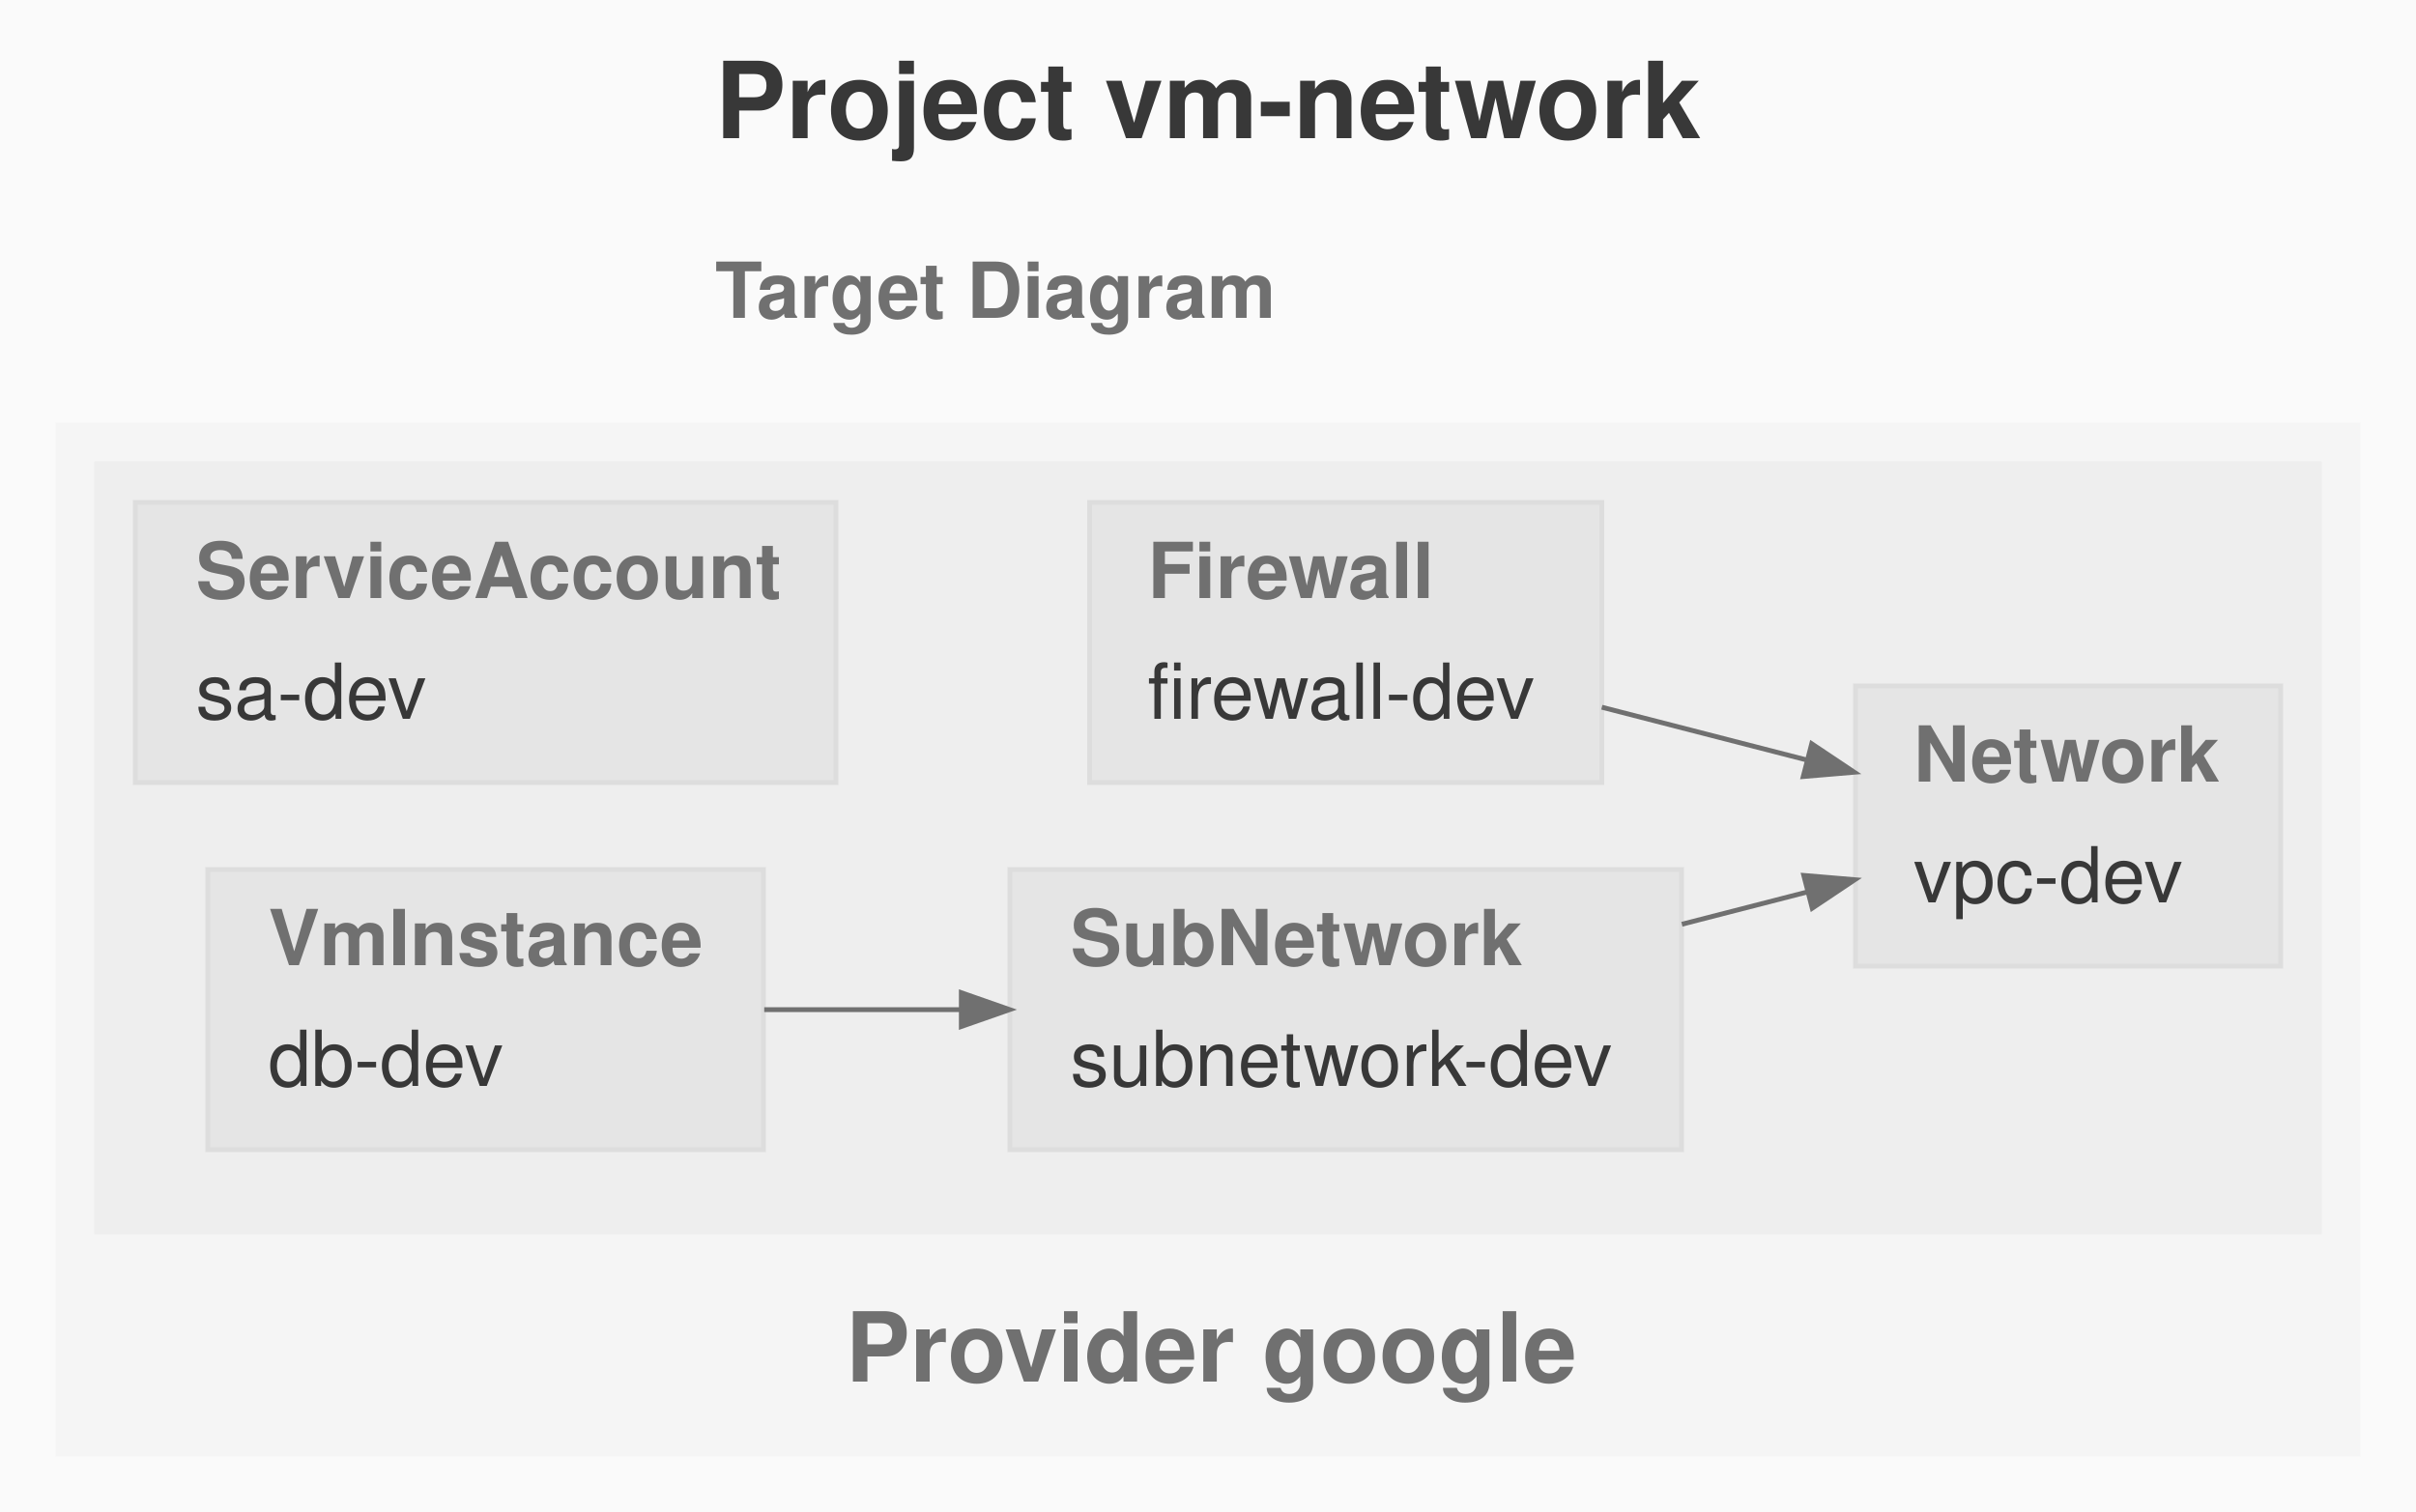
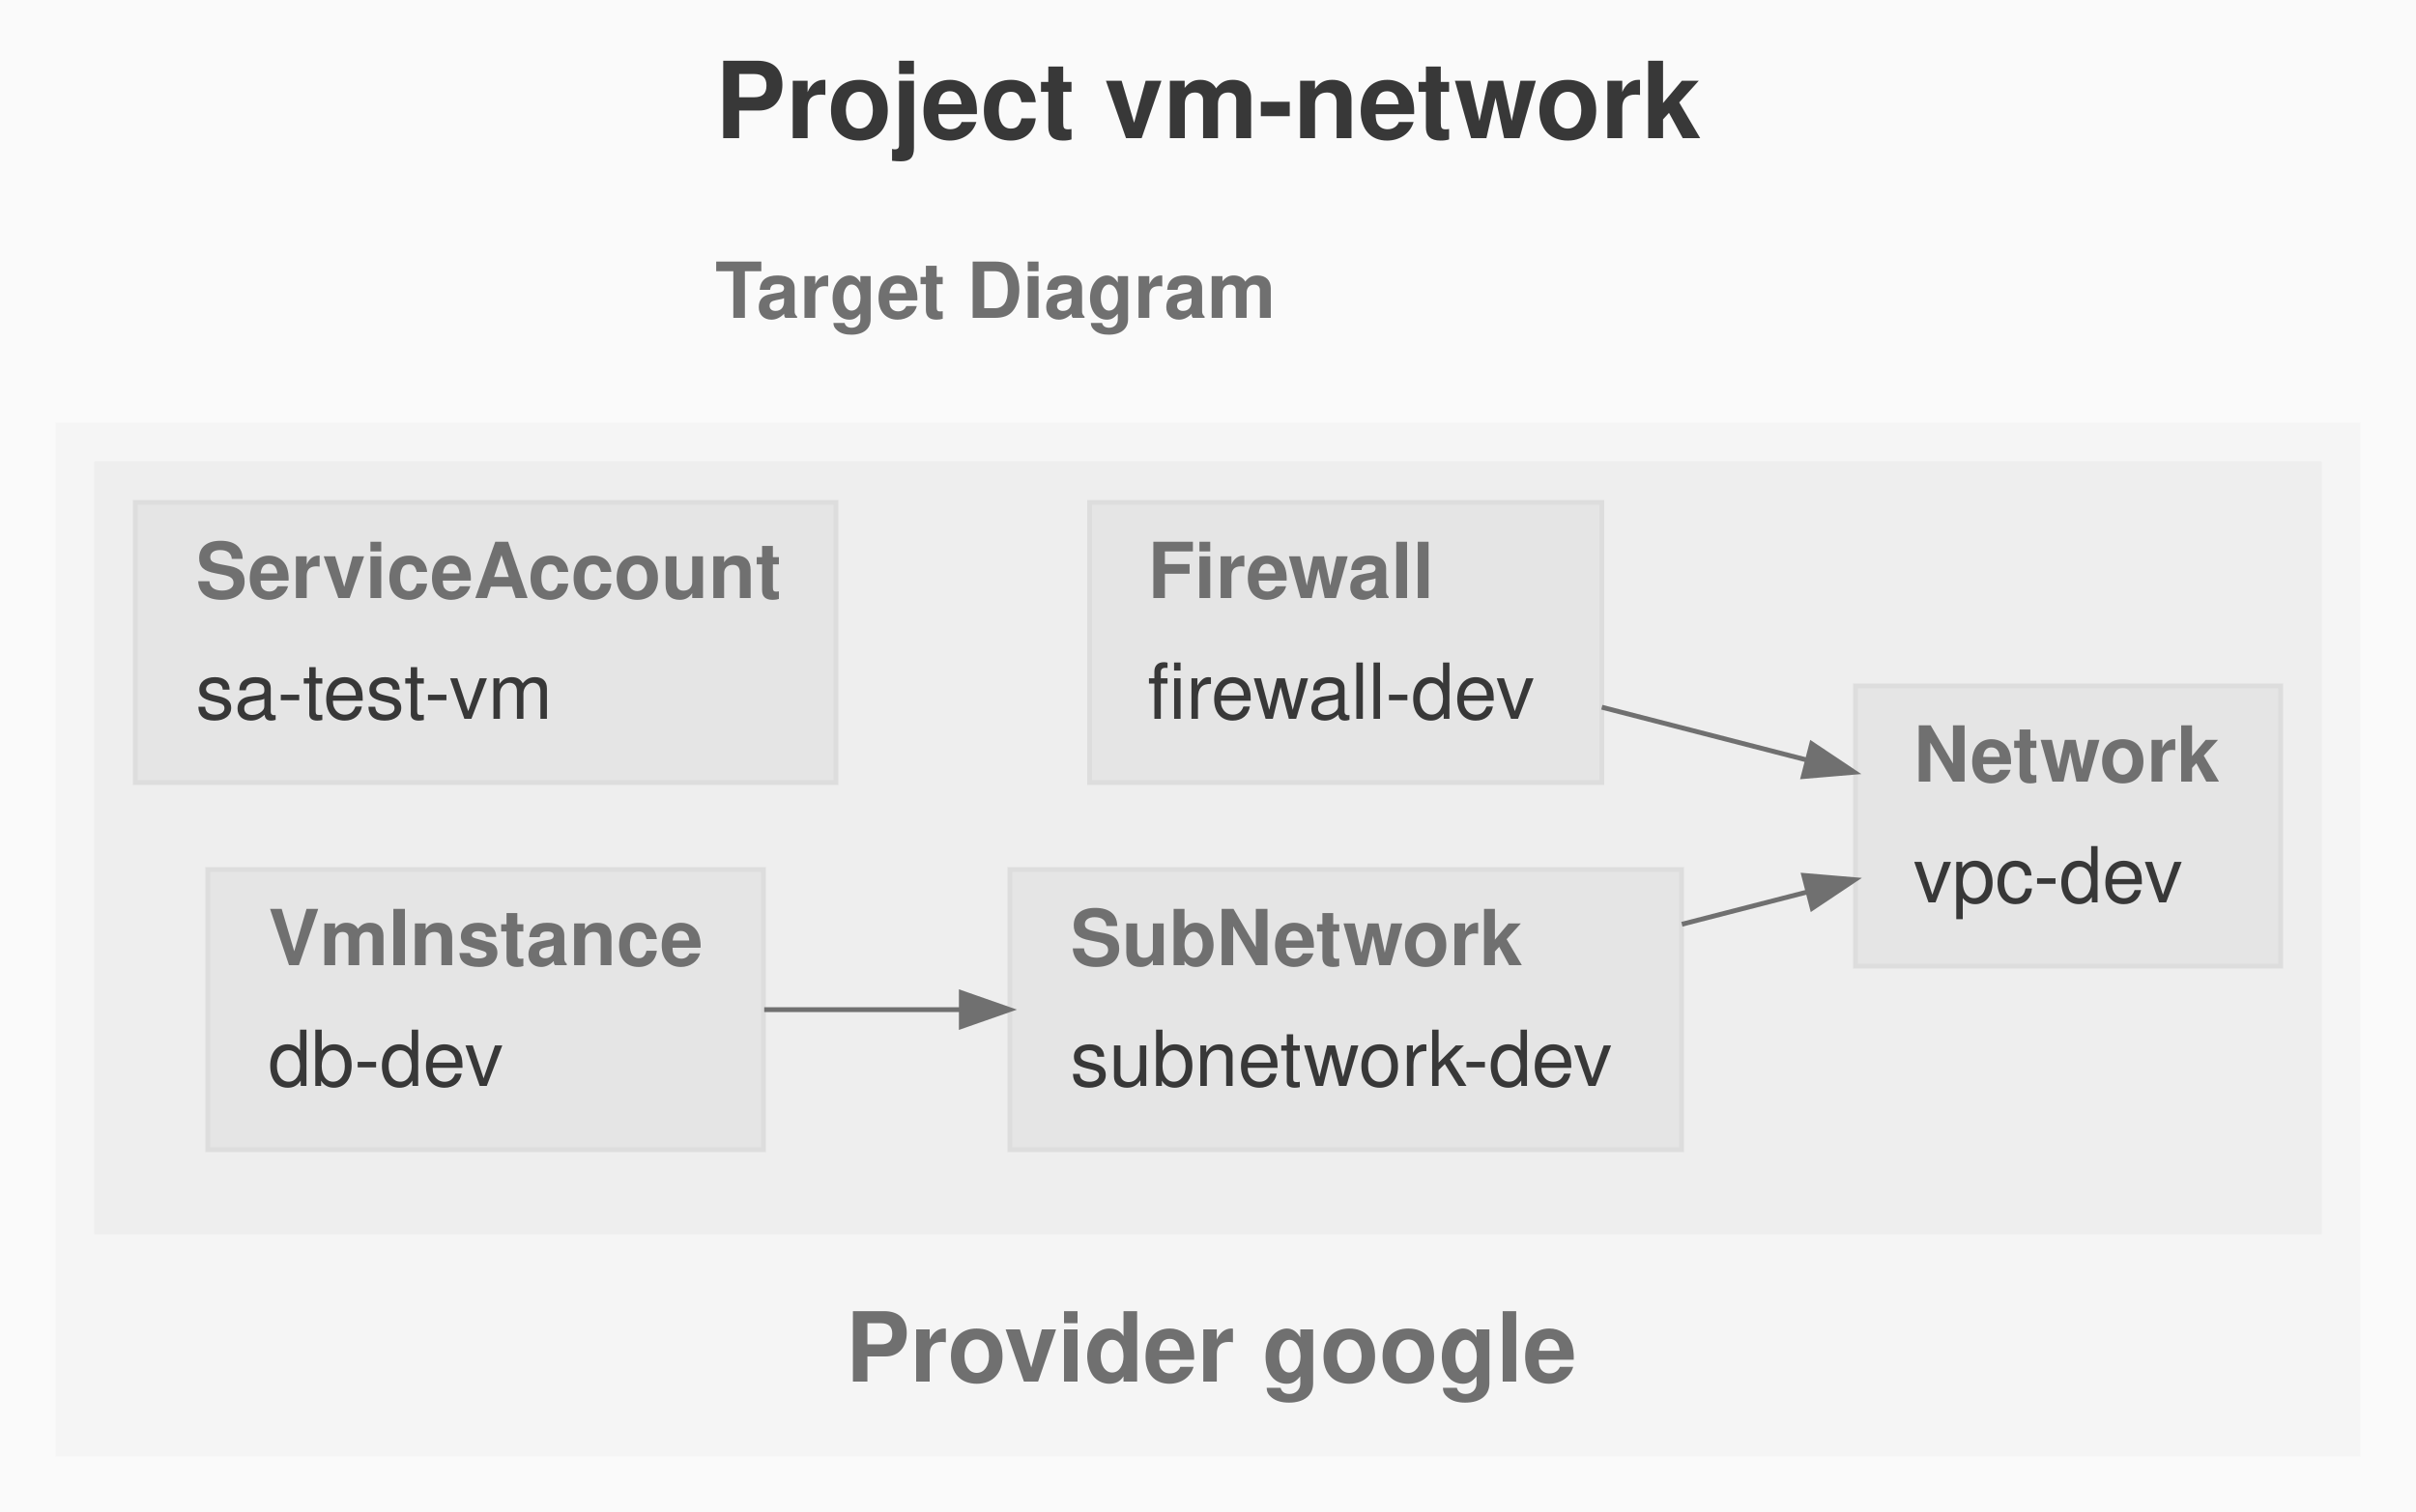
<svg xmlns="http://www.w3.org/2000/svg" width="500pt" height="313pt" viewBox="0.00 0.00 500.00 313.00">
  <g id="graph0" class="graph" transform="scale(1 1) rotate(0) translate(4 309)">
    <polygon fill="#fafafa" stroke="transparent" points="-4,4 -4,-309 496,-309 496,4 -4,4" />
    <text text-anchor="start" x="144" y="-280.4" font-family="Helvetica,sans-Serif" font-weight="bold" font-size="22.00" fill="#383838">Project vm-network</text>
    <text text-anchor="start" x="242" y="-264.8" font-family="Helvetica,sans-Serif" font-size="14.00">  </text>
    <text text-anchor="start" x="144" y="-243.2" font-family="Helvetica,sans-Serif" font-weight="bold" font-size="16.00" fill="#707070">Target Diagram</text>
    <g id="clust1" class="cluster">
      <polygon fill="#f5f5f5" stroke="#f5f5f5" points="8,-8 8,-221 484,-221 484,-8 8,-8" />
      <text text-anchor="start" x="171" y="-23" font-family="Helvetica,sans-Serif" font-weight="bold" font-size="20.00" fill="#707070">Provider google</text>
    </g>
    <g id="clust2" class="cluster">
      <polygon fill="#eeeeee" stroke="#eeeeee" points="16,-54 16,-213 476,-213 476,-54 16,-54" />
      <text text-anchor="start" x="245.86" y="-58.3" font-family="Helvetica,sans-Serif" font-size="1.00" fill="#383838"> </text>
    </g>
    <g id="node1" class="node">
      <polygon fill="#e5e5e5" stroke="#dddddd" points="169,-205 24,-205 24,-147 169,-147 169,-205" />
      <text text-anchor="start" x="36.5" y="-185.2" font-family="Helvetica,sans-Serif" font-weight="bold" font-size="16.00" fill="#707070">ServiceAccount</text>
-       <text text-anchor="start" x="36.5" y="-160.2" font-family="Helvetica,sans-Serif" font-size="16.00" fill="#383838">sa-dev</text>
+       <text text-anchor="start" x="36.5" y="-160.2" font-family="Helvetica,sans-Serif" font-size="16.00" fill="#383838">sa-test-vm</text>
    </g>
    <g id="node2" class="node">
      <polygon fill="#e5e5e5" stroke="#dddddd" points="468,-167 380,-167 380,-109 468,-109 468,-167" />
      <text text-anchor="start" x="392" y="-147.2" font-family="Helvetica,sans-Serif" font-weight="bold" font-size="16.00" fill="#707070">Network</text>
      <text text-anchor="start" x="392" y="-122.2" font-family="Helvetica,sans-Serif" font-size="16.00" fill="#383838">vpc-dev</text>
    </g>
    <g id="node3" class="node">
      <polygon fill="#e5e5e5" stroke="#dddddd" points="344,-129 205,-129 205,-71 344,-71 344,-129" />
      <text text-anchor="start" x="217.5" y="-109.2" font-family="Helvetica,sans-Serif" font-weight="bold" font-size="16.00" fill="#707070">SubNetwork</text>
      <text text-anchor="start" x="217.5" y="-84.2" font-family="Helvetica,sans-Serif" font-size="16.00" fill="#383838">subnetwork-dev</text>
    </g>
    <g id="edge1" class="edge">
      <path fill="none" stroke="#707070" d="M344.07,-117.67C352.83,-119.92 361.69,-122.2 370.14,-124.38" />
      <polygon fill="#707070" stroke="#707070" points="369.3,-127.78 379.86,-126.89 371.05,-121 369.3,-127.78" />
    </g>
    <g id="node4" class="node">
      <polygon fill="#e5e5e5" stroke="#dddddd" points="327.5,-205 221.5,-205 221.5,-147 327.5,-147 327.5,-205" />
      <text text-anchor="start" x="233.5" y="-185.2" font-family="Helvetica,sans-Serif" font-weight="bold" font-size="16.00" fill="#707070">Firewall</text>
      <text text-anchor="start" x="233.5" y="-160.2" font-family="Helvetica,sans-Serif" font-size="16.00" fill="#383838">firewall-dev</text>
    </g>
    <g id="edge2" class="edge">
      <path fill="none" stroke="#707070" d="M327.5,-162.6C341.25,-159.06 356.11,-155.23 369.91,-151.68" />
      <polygon fill="#707070" stroke="#707070" points="370.94,-155.03 379.75,-149.14 369.19,-148.25 370.94,-155.03" />
    </g>
    <g id="node5" class="node">
      <polygon fill="#e5e5e5" stroke="#dddddd" points="154,-129 39,-129 39,-71 154,-71 154,-129" />
      <text text-anchor="start" x="51.5" y="-109.2" font-family="Helvetica,sans-Serif" font-weight="bold" font-size="16.00" fill="#707070">VmInstance</text>
      <text text-anchor="start" x="51.5" y="-84.2" font-family="Helvetica,sans-Serif" font-size="16.00" fill="#383838">db-dev</text>
    </g>
    <g id="edge3" class="edge">
      <path fill="none" stroke="#707070" d="M154.16,-100C167.05,-100 180.97,-100 194.6,-100" />
      <polygon fill="#707070" stroke="#707070" points="194.95,-103.5 204.95,-100 194.95,-96.5 194.95,-103.5" />
    </g>
  </g>
</svg>
